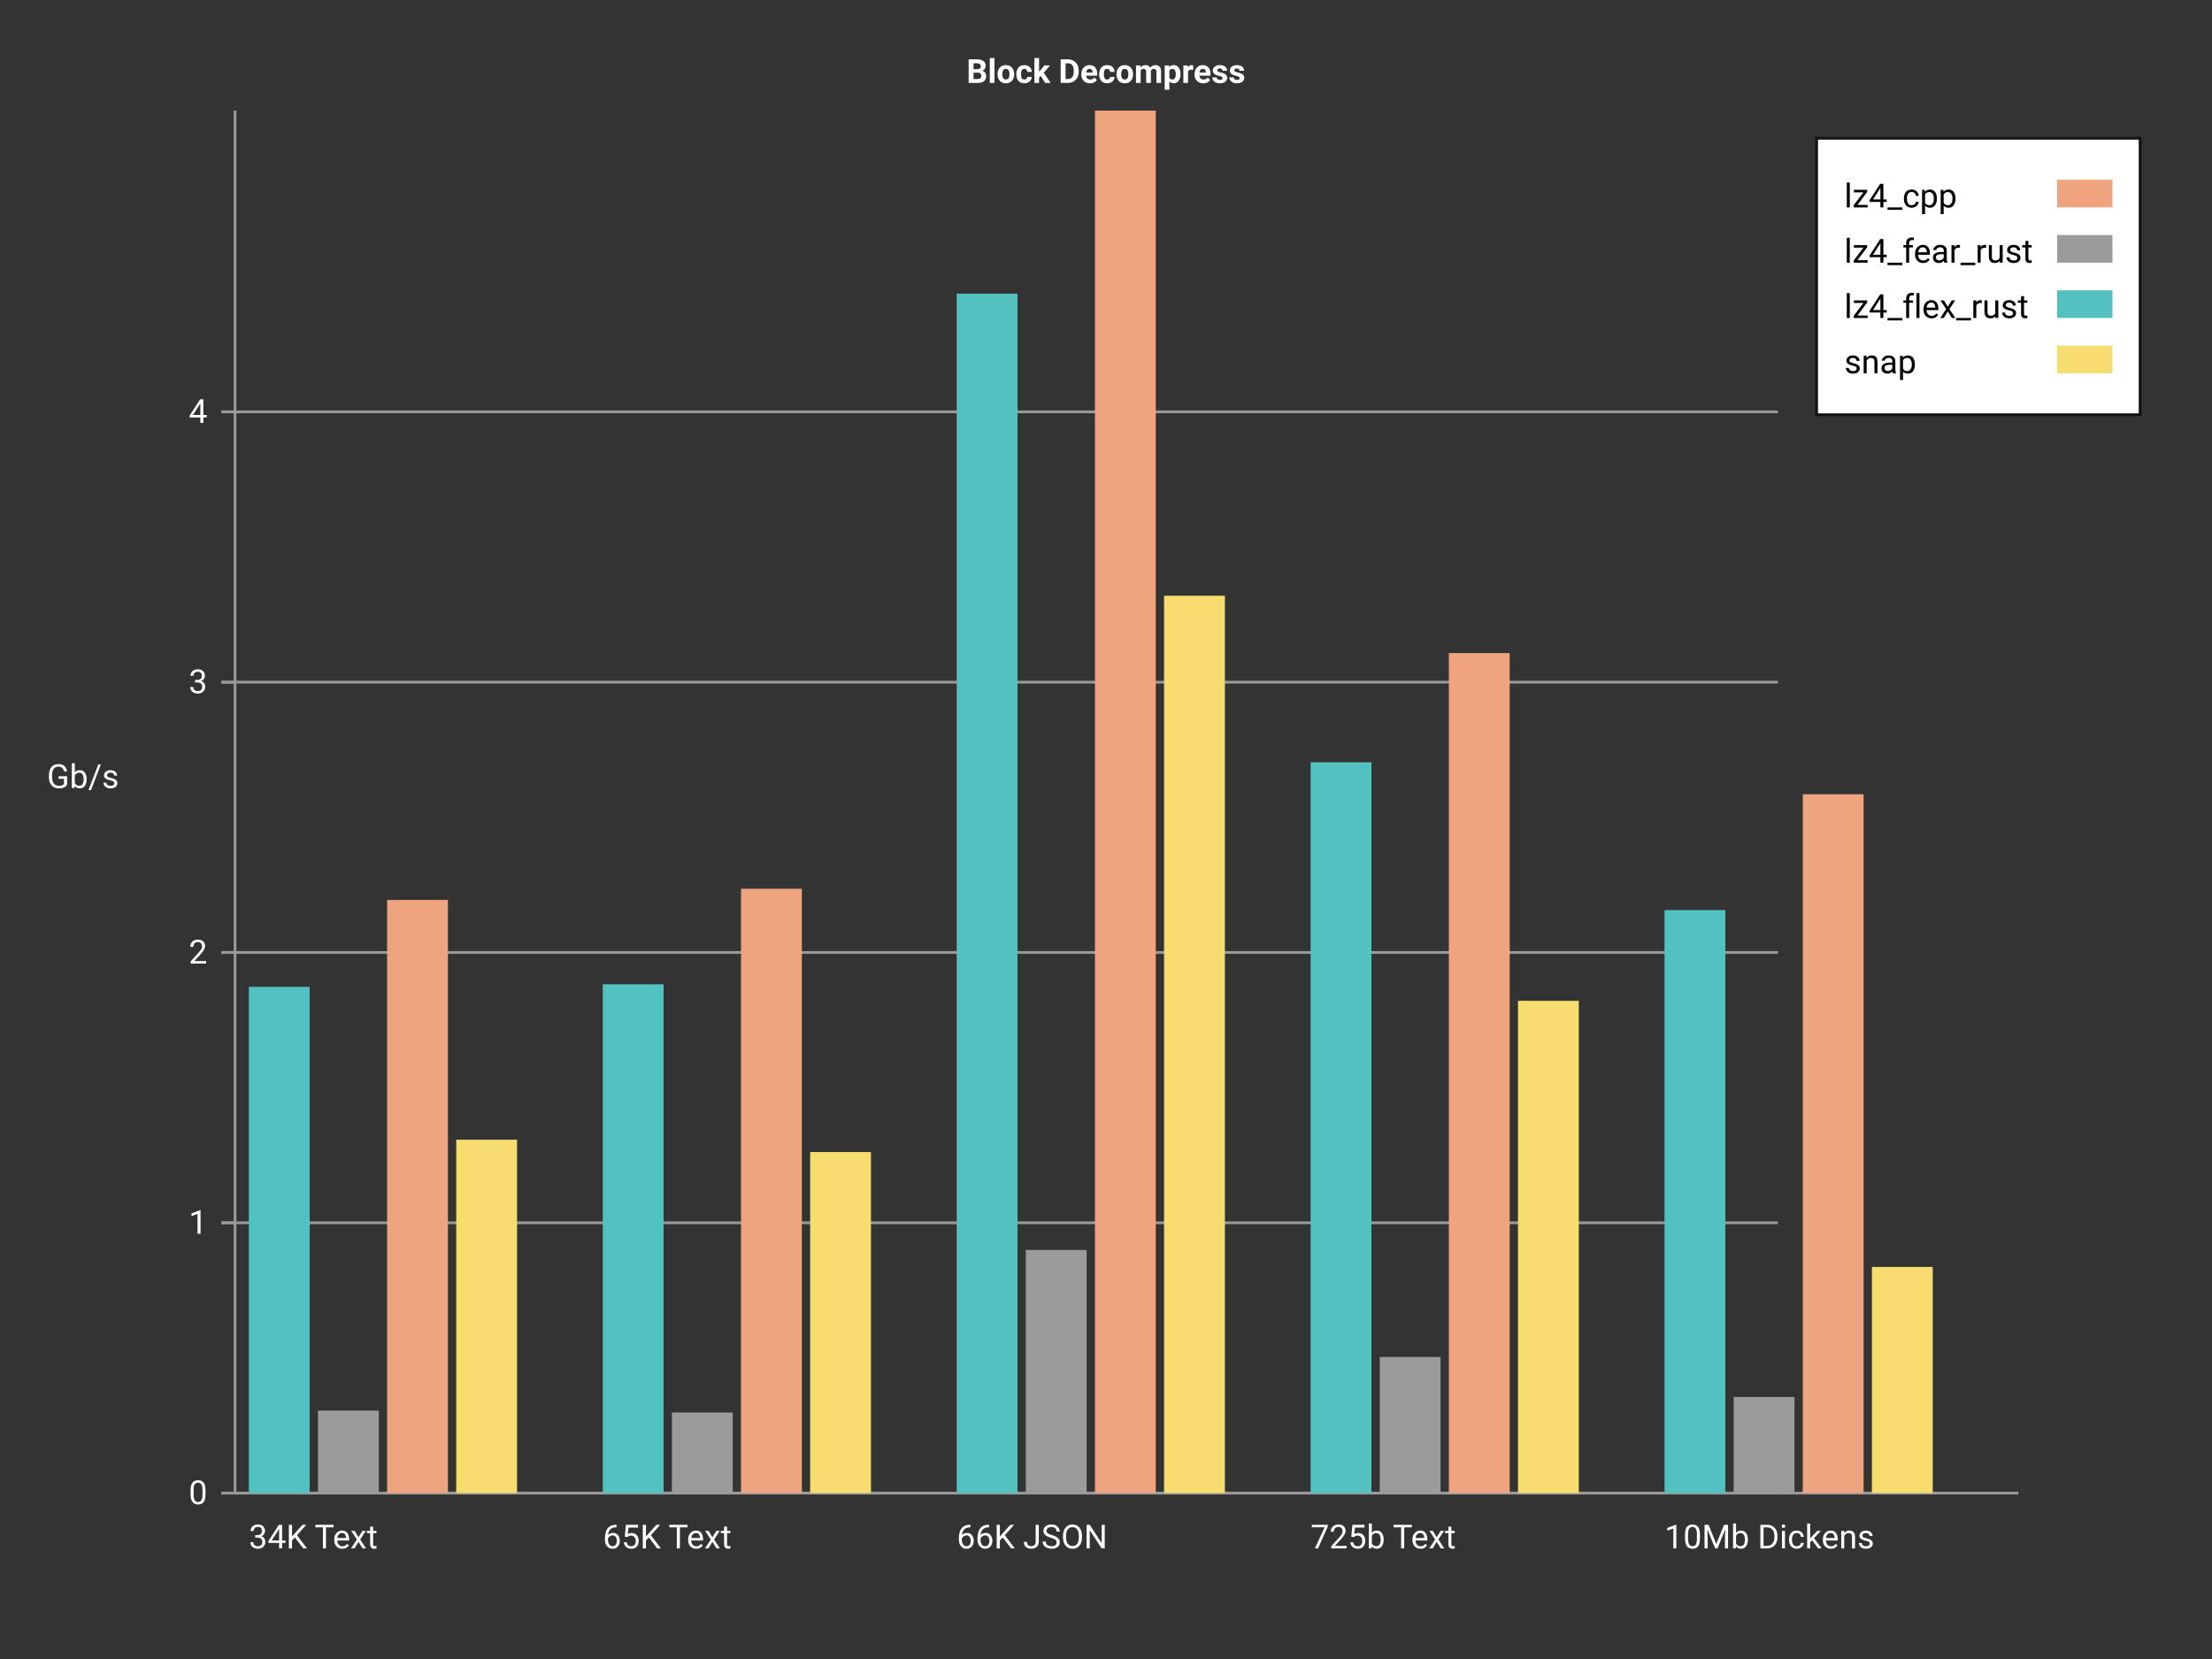
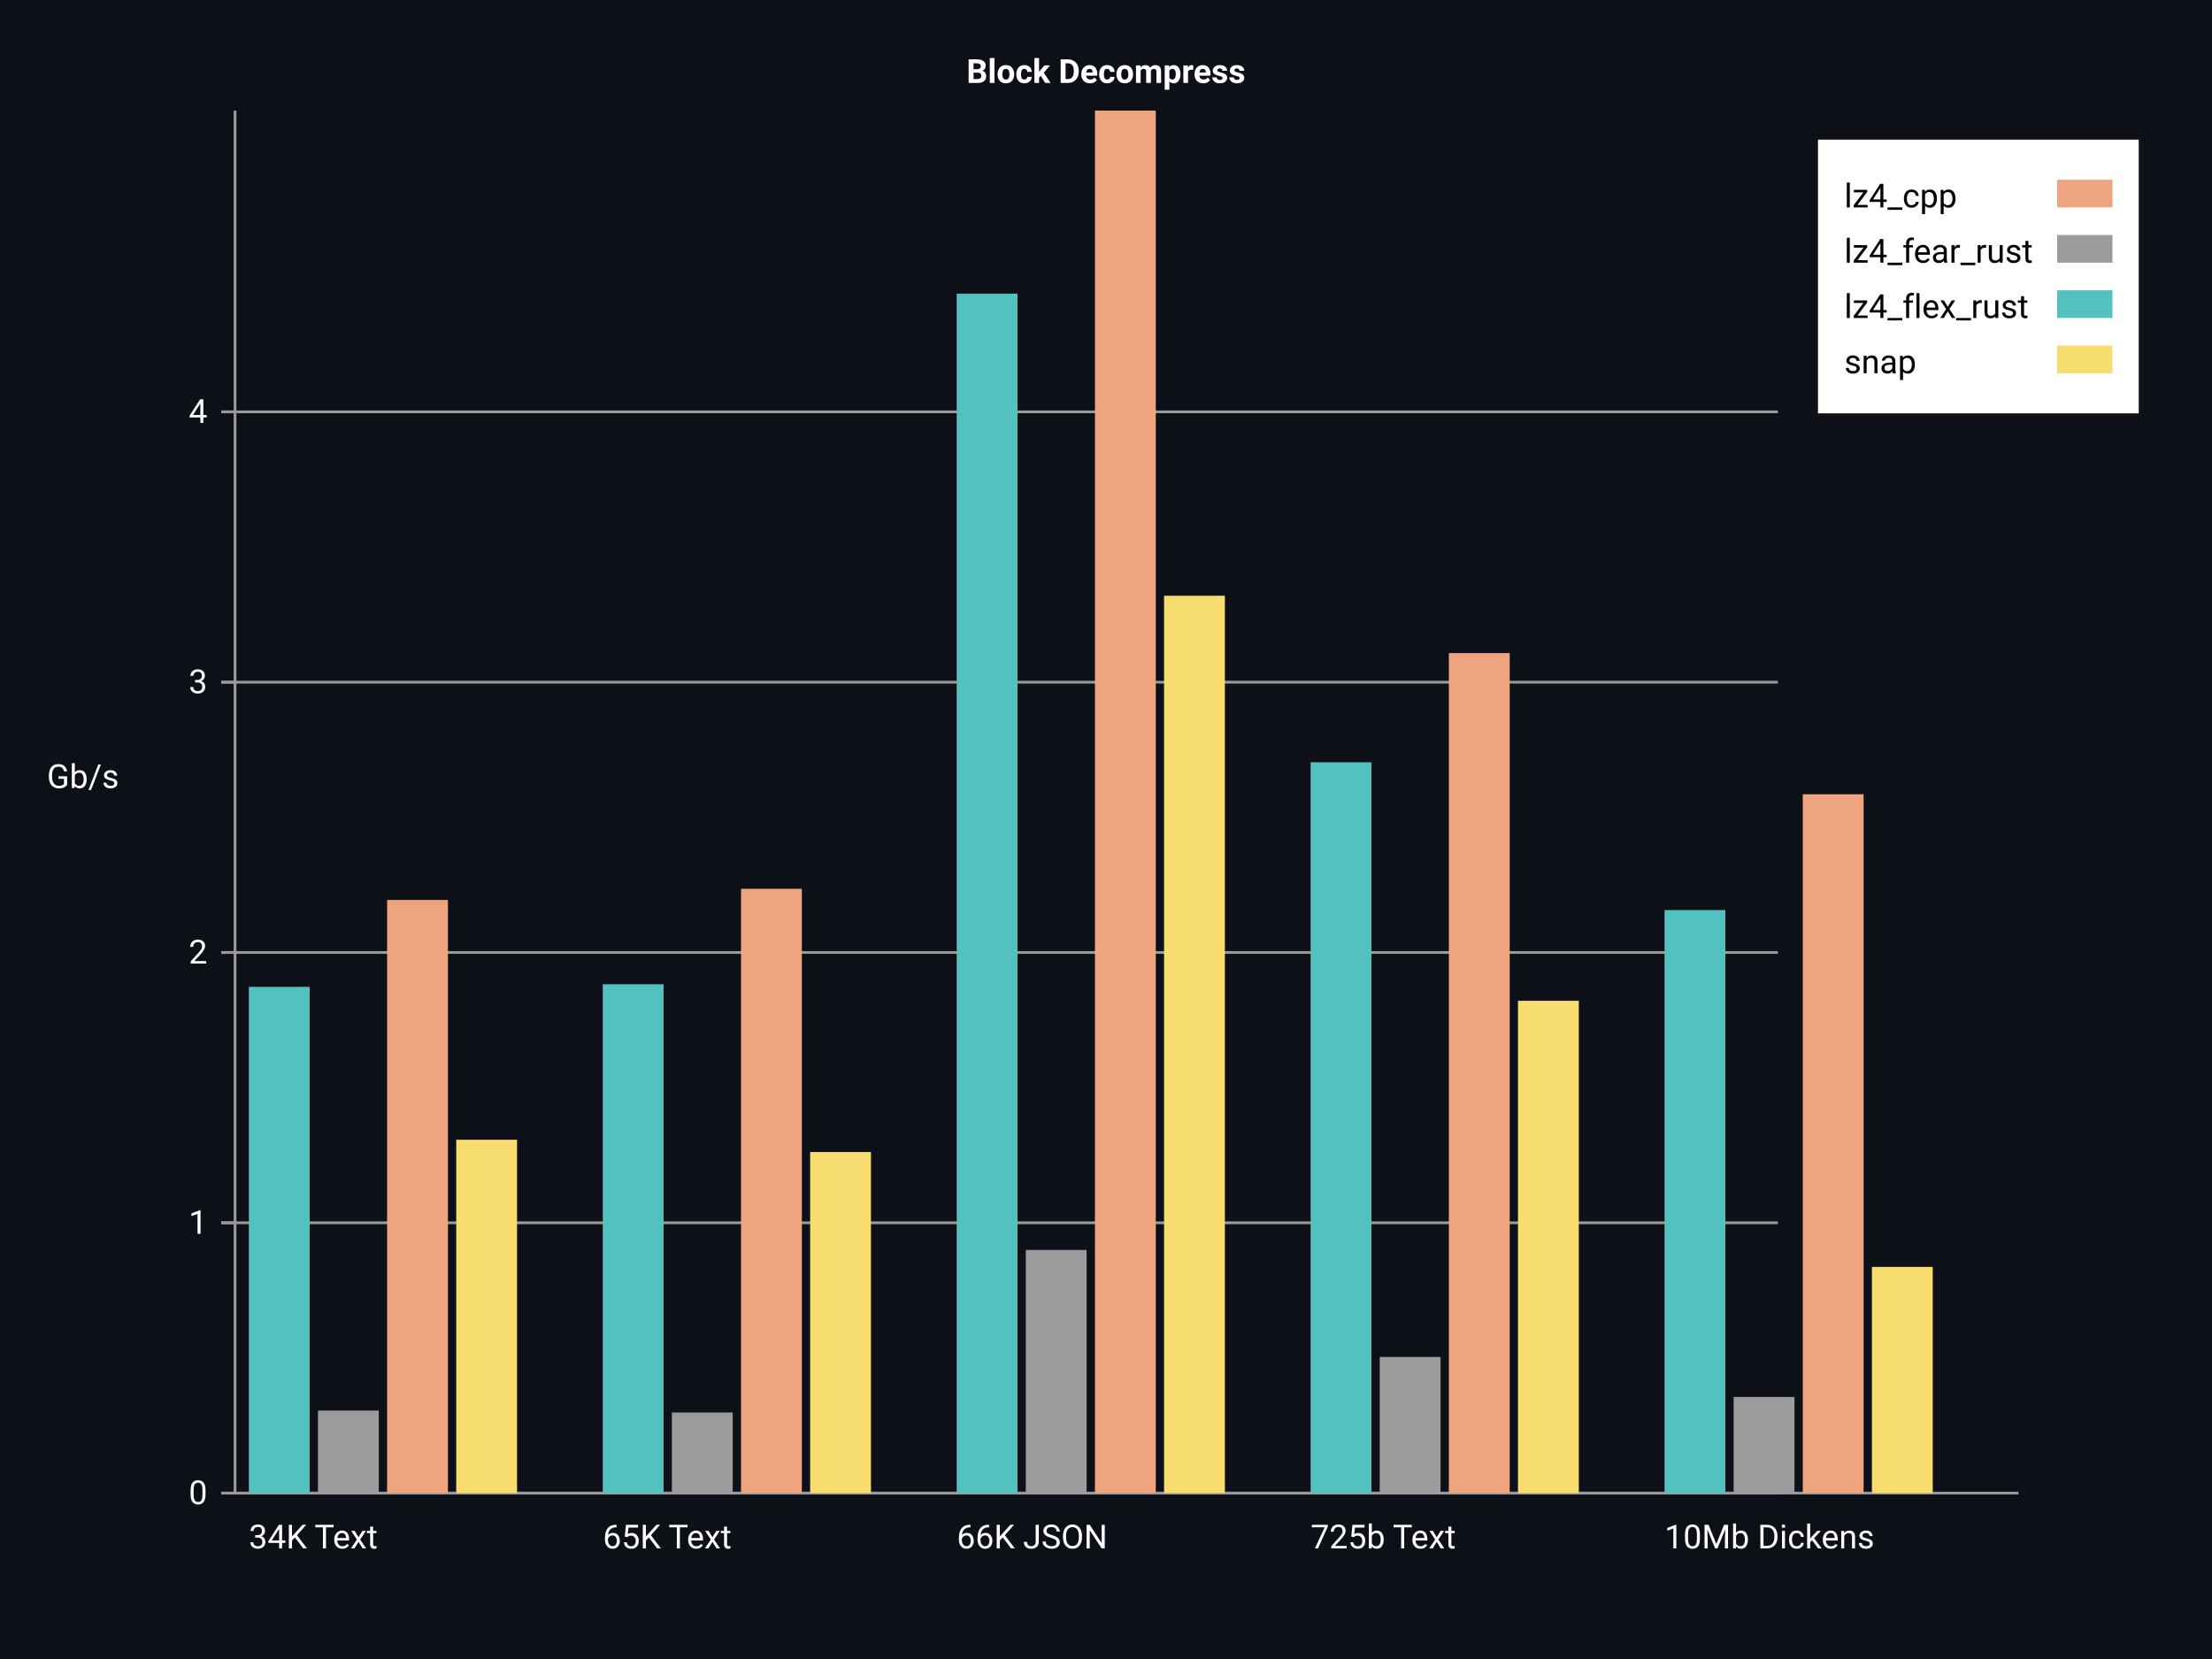
<svg xmlns="http://www.w3.org/2000/svg" viewBox="0 0 800 600">
  <g fill="#FFFFFF" font-family="Roboto-Regular,Roboto, sans-serif">
-     <rect fill="#333333" height="600" width="800" x="0" y="0" />
+     <rect fill="#0d1117" height="600" width="800" x="0" y="0" />
    <g transform="translate(0,30)">
      <line stroke="#999999" x1="85" x2="80" y1="510" y2="510" />
      <line stroke="#999999" x1="80" x2="643" y1="510" y2="510" />
      <text direction="rtl" font-size="12" x="75" y="514">
0
</text>
      <line stroke="#999999" x1="85" x2="80" y1="412.238" y2="412.238" />
      <line stroke="#999999" x1="80" x2="643" y1="412.238" y2="412.238" />
      <text direction="rtl" font-size="12" x="75" y="416.238">
1
</text>
      <line stroke="#999999" x1="85" x2="80" y1="314.477" y2="314.477" />
      <line stroke="#999999" x1="80" x2="643" y1="314.477" y2="314.477" />
      <text direction="rtl" font-size="12" x="75" y="318.477">
2
</text>
      <line stroke="#999999" x1="85" x2="80" y1="216.715" y2="216.715" />
      <line stroke="#999999" x1="80" x2="643" y1="216.715" y2="216.715" />
      <text direction="rtl" font-size="12" x="75" y="220.715">
3
</text>
      <line stroke="#999999" x1="85" x2="80" y1="118.953" y2="118.953" />
      <line stroke="#999999" x1="80" x2="643" y1="118.953" y2="118.953" />
      <text direction="rtl" font-size="12" x="75" y="122.953">
4
</text>
      <text text-anchor="middle" x="30" y="255">
Gb/s
</text>
      <line stroke="#999999" x1="85" x2="85" y1="10" y2="510" />
      <line stroke="#999999" x1="85" x2="730" y1="510" y2="510" />
      <rect fill="#52C1BF" height="183.084" width="22" x="90" y="326.916" />
      <rect fill="#9B9B9B" height="29.848" width="22" x="115" y="480.152" />
      <rect fill="#EEA47F" height="214.522" width="22" x="140" y="295.478" />
      <rect fill="#F7DC6F" height="127.803" width="22" x="165" y="382.197" />
      <text text-anchor="left" x="90" y="530">
34K Text
</text>
      <rect fill="#52C1BF" height="184.037" width="22" x="218" y="325.963" />
      <rect fill="#9B9B9B" height="29.14" width="22" x="243" y="480.86" />
      <rect fill="#EEA47F" height="218.566" width="22" x="268" y="291.434" />
      <rect fill="#F7DC6F" height="123.347" width="22" x="293" y="386.653" />
      <text text-anchor="left" x="218" y="530">
65K Text
</text>
      <rect fill="#52C1BF" height="433.806" width="22" x="346" y="76.194" />
      <rect fill="#9B9B9B" height="87.95" width="22" x="371" y="422.05" />
      <rect fill="#EEA47F" height="500" width="22" x="396" y="10" />
      <rect fill="#F7DC6F" height="324.545" width="22" x="421" y="185.455" />
      <text text-anchor="left" x="346" y="530">
66K JSON
</text>
      <rect fill="#52C1BF" height="264.315" width="22" x="474" y="245.685" />
      <rect fill="#9B9B9B" height="49.231" width="22" x="499" y="460.769" />
      <rect fill="#EEA47F" height="303.804" width="22" x="524" y="206.196" />
      <rect fill="#F7DC6F" height="178.046" width="22" x="549" y="331.954" />
      <text text-anchor="left" x="474" y="530">
725b Text
</text>
      <rect fill="#52C1BF" height="210.863" width="22" x="602" y="299.137" />
      <rect fill="#9B9B9B" height="34.767" width="22" x="627" y="475.233" />
      <rect fill="#EEA47F" height="252.745" width="22" x="652" y="257.255" />
      <rect fill="#F7DC6F" height="81.805" width="22" x="677" y="428.195" />
      <text text-anchor="left" x="602" y="530">
10Mb Dickens
</text>
      <g fill="#000000" transform="translate(657,20)">
        <rect fill="#FFFFFF" height="100" stroke="#121212" width="117" />
        <text font-size="12" x="10" y="25">
lz4_cpp
</text>
        <rect fill="#EEA47F" height="10" width="20" x="87" y="15" />
        <text font-size="12" x="10" y="45">
lz4_fear_rust
</text>
        <rect fill="#9B9B9B" height="10" width="20" x="87" y="35" />
        <text font-size="12" x="10" y="65">
lz4_flex_rust
</text>
        <rect fill="#52C1BF" height="10" width="20" x="87" y="55" />
        <text font-size="12" x="10" y="85">
snap
</text>
        <rect fill="#F7DC6F" height="10" width="20" x="87" y="75" />
      </g>
      <text font-weight="bold" text-anchor="middle" x="400" y="0">
Block Decompress
</text>
    </g>
  </g>
</svg>
